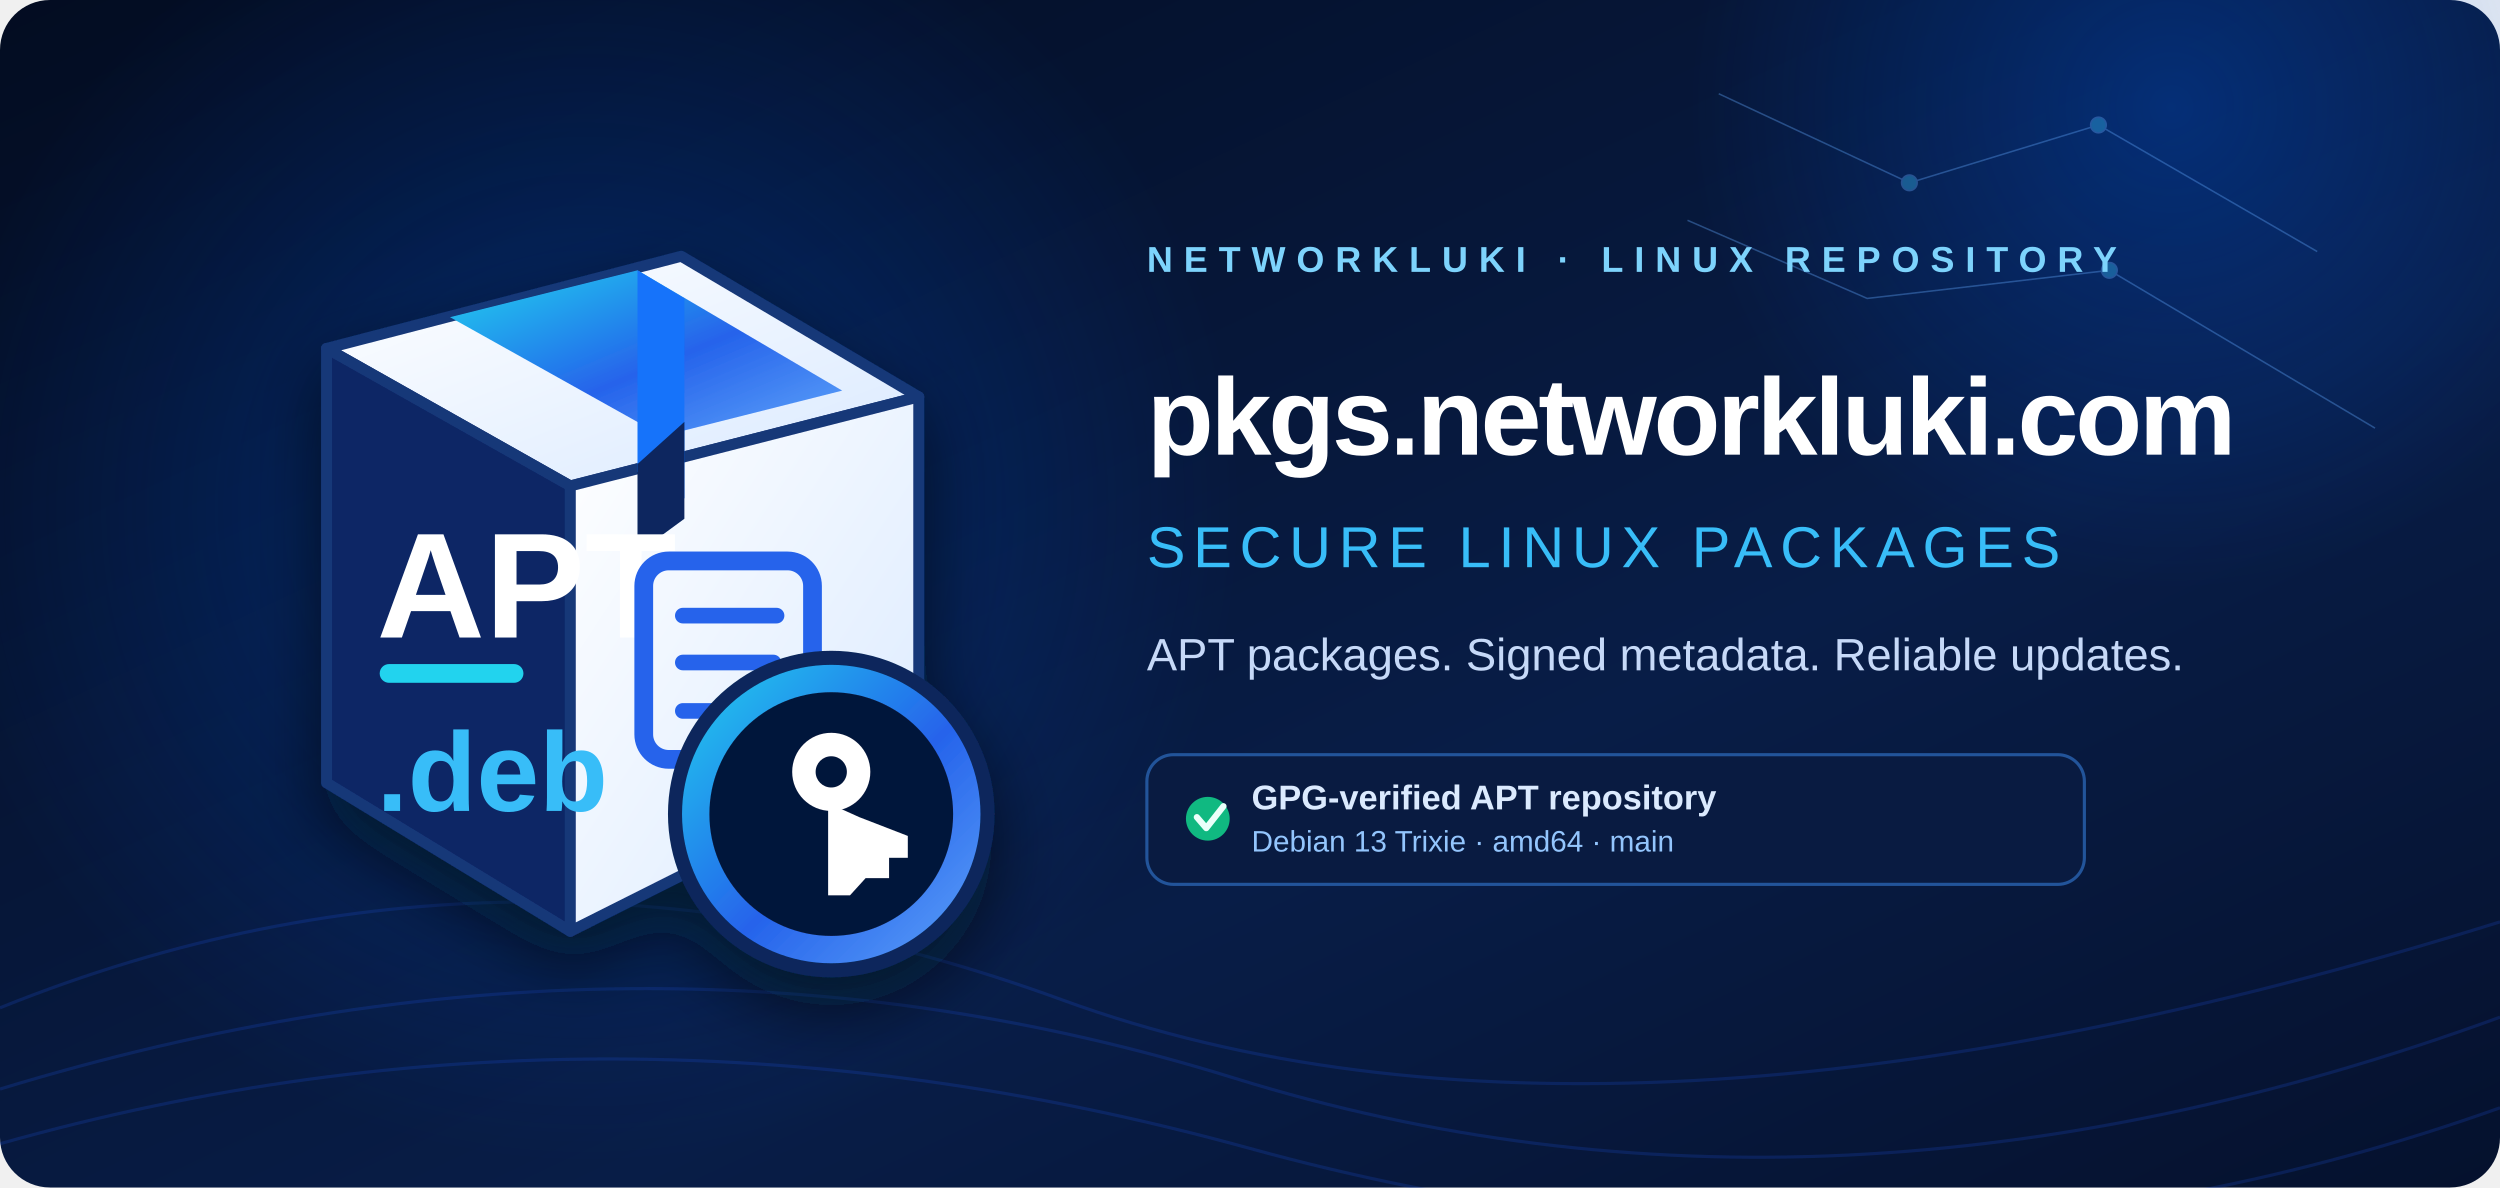
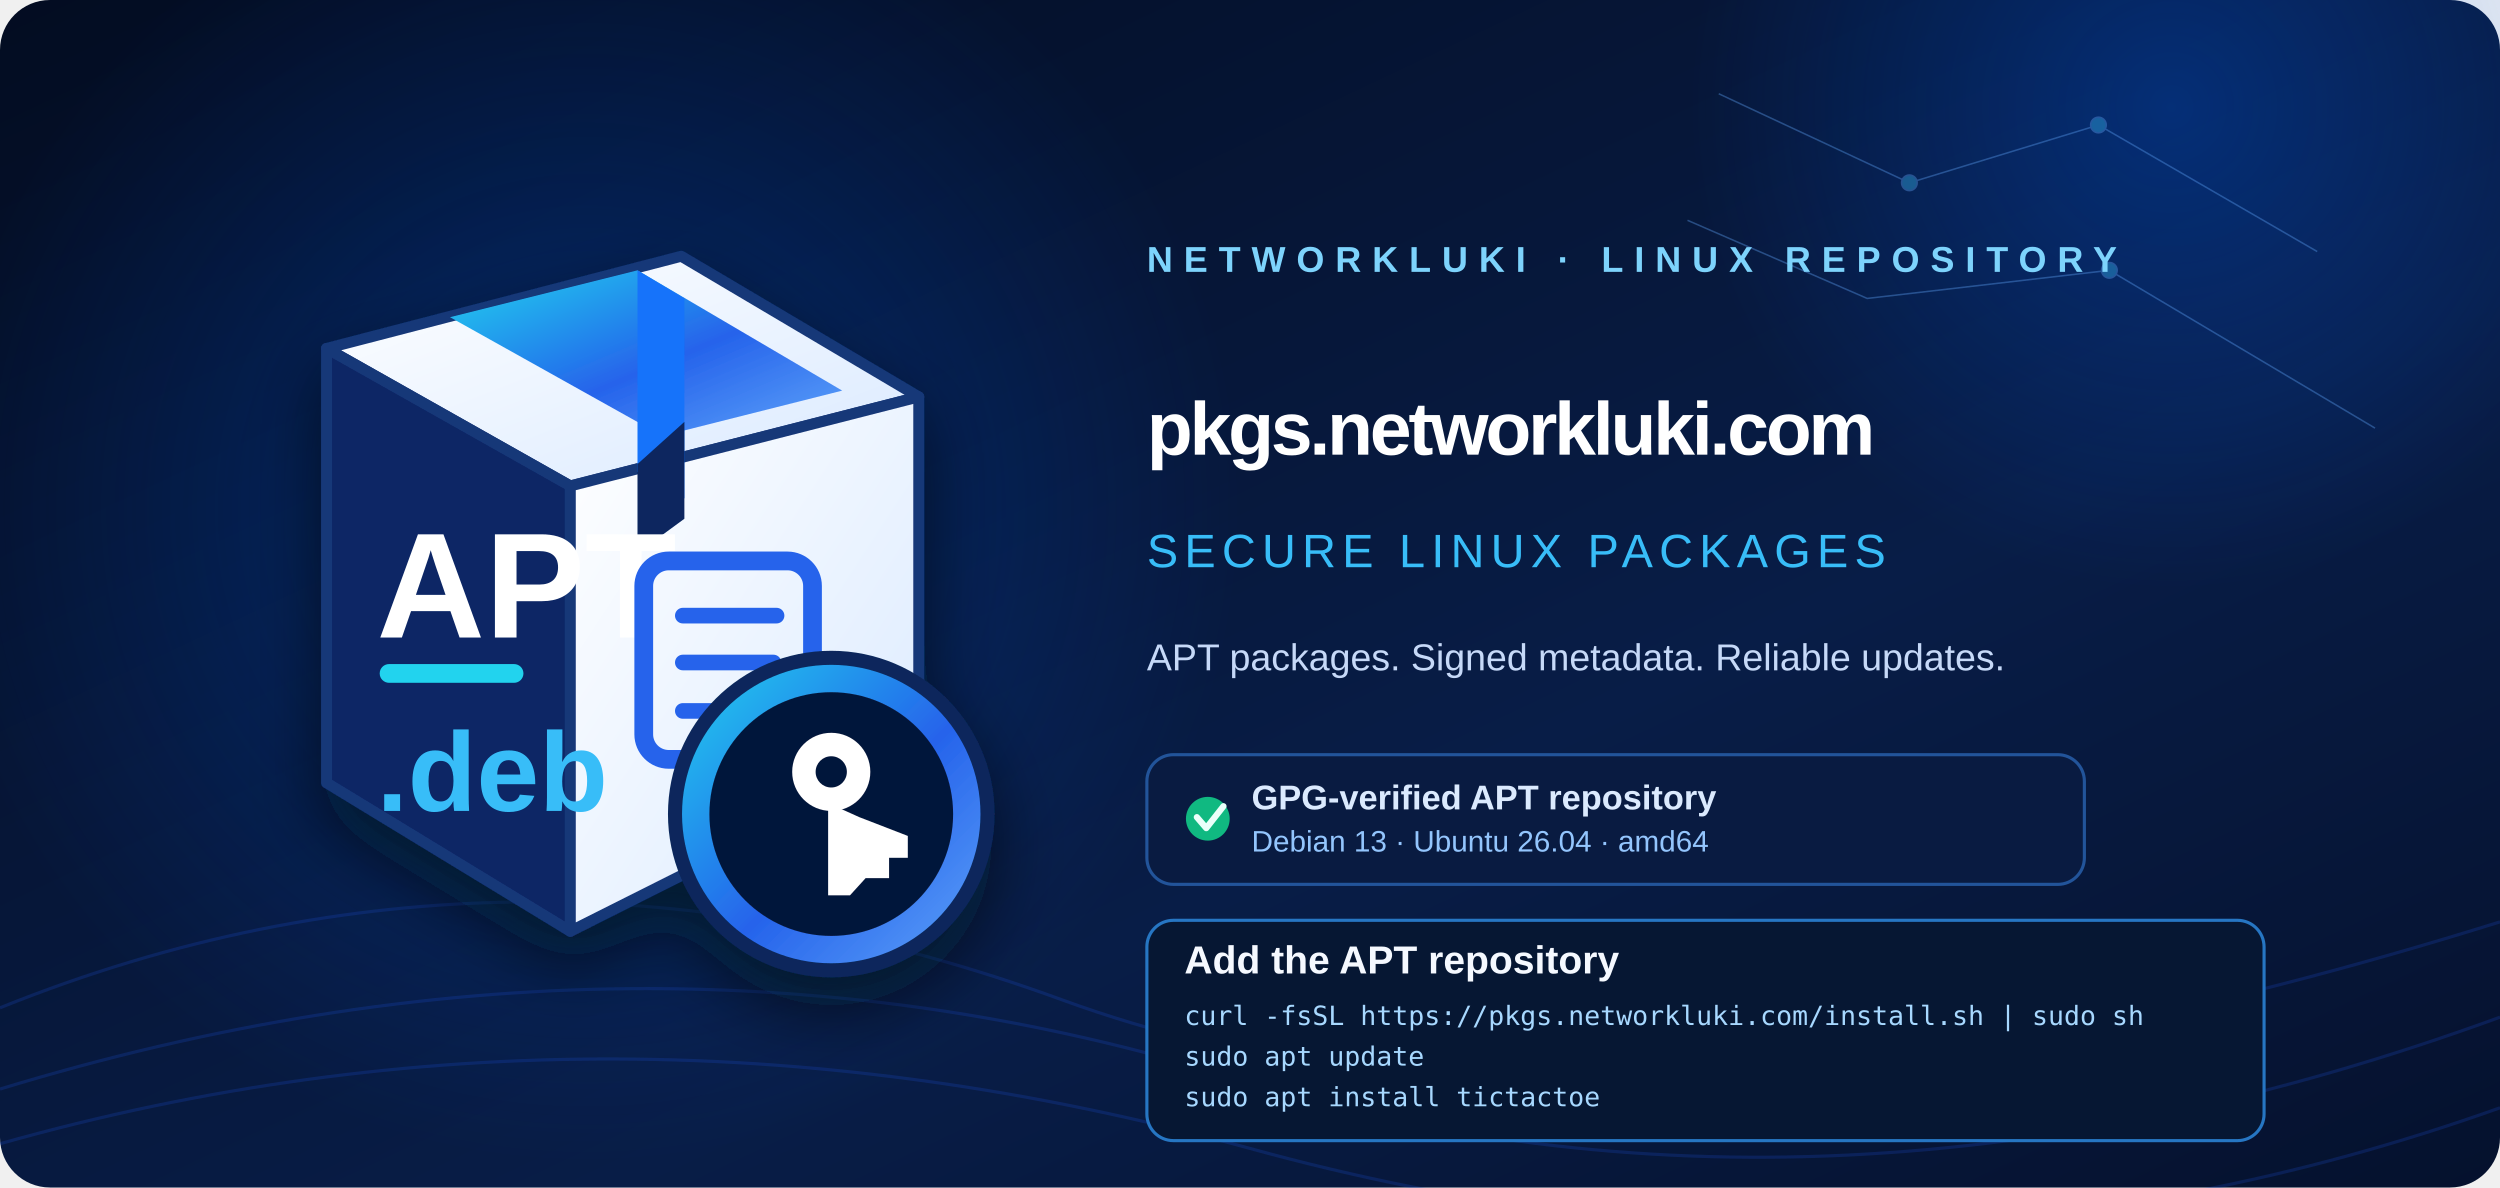
<svg xmlns="http://www.w3.org/2000/svg" viewBox="0 0 1600 760" role="img" aria-labelledby="title desc">
  <defs>
    <linearGradient id="bg" x1="0" y1="0" x2="1" y2="1">
      <stop stop-color="#030c21" />
      <stop offset=".62" stop-color="#081d47" />
      <stop offset="1" stop-color="#05112d" />
    </linearGradient>
    <linearGradient id="cyan" x1="0" y1="0" x2="1" y2="1">
      <stop stop-color="#22d3ee" />
      <stop offset=".55" stop-color="#2563eb" />
      <stop offset="1" stop-color="#60a5fa" />
    </linearGradient>
    <linearGradient id="silver" x1="0" y1="0" x2="1" y2="1">
      <stop stop-color="#fff" />
      <stop offset="1" stop-color="#d9e9ff" />
    </linearGradient>
    <radialGradient id="light">
      <stop stop-color="#0060fa" stop-opacity=".3" />
      <stop offset="1" stop-color="#0060fa" stop-opacity="0" />
    </radialGradient>
    <filter id="shadow" x="-40%" y="-40%" width="180%" height="180%">
      <feDropShadow dx="0" dy="20" stdDeviation="22" flood-color="#000818" flood-opacity=".6" />
    </filter>
  </defs>
  <rect width="1600" height="760" rx="32" fill="url(#bg)" />
  <circle cx="375" cy="325" r="420" fill="url(#light)" />
  <circle cx="1390" cy="68" r="310" fill="url(#light)" />
  <g fill="none" stroke="#1d4ed8" stroke-width="2" opacity=".22">
    <path d="M0 645Q330 512 680 640T1600 590" />
    <path d="M0 697Q410 572 790 690T1600 651" />
    <path d="M0 732Q390 622 800 735T1600 709" />
  </g>
  <g opacity=".37" stroke="#60a5fa" fill="none">
    <path d="M1100 60l122 57 121-37 140 81" />
    <path d="M1080 141l115 50 155-18 170 101" />
    <circle cx="1222" cy="117" r="5" fill="#38bdf8" />
    <circle cx="1343" cy="80" r="5" fill="#38bdf8" />
    <circle cx="1350" cy="173" r="5" fill="#38bdf8" />
  </g>
  <g transform="translate(104 88)" filter="url(#shadow)">
    <path d="M105 135 332 76 484 166 261 223Z" fill="url(#silver)" stroke="#173778" stroke-width="7" stroke-linejoin="round" />
    <path d="M105 135v278l156 95V223Z" fill="#0b2665" stroke="#173778" stroke-width="7" stroke-linejoin="round" />
    <path d="M261 223v285l223-112V166Z" fill="url(#silver)" stroke="#173778" stroke-width="7" stroke-linejoin="round" />
    <path d="M184 115 304 85l131 77-115 29Z" fill="url(#cyan)" />
    <path d="M304 85v129l30 17V103Z" fill="#1573fa" />
    <path d="M304 209v57l30-22v-62Z" fill="#07265f" />
    <text x="137" y="320" font-size="96" font-weight="800" font-family="Ubuntu,Arial,sans-serif" fill="#fff">APT</text>
    <rect x="139" y="337" width="92" height="12" rx="6" fill="#22d3ee" />
    <text x="137" y="431" font-size="72" font-weight="700" font-family="Ubuntu,Arial,sans-serif" fill="#38bdf8">.deb</text>
    <rect x="308" y="271" width="108" height="127" rx="16" fill="none" stroke="#2563eb" stroke-width="12" />
    <g stroke="#2563eb" stroke-width="10" stroke-linecap="round">
      <path d="M333 306h60M333 336h58M333 367h38" />
    </g>
    <circle cx="428" cy="433" r="100" fill="url(#cyan)" stroke="#09285b" stroke-width="9" />
    <circle cx="428" cy="433" r="78" fill="#06173b" />
    <g transform="translate(386 383)" fill="white">
      <circle cx="42" cy="23" r="25" />
      <circle cx="42" cy="23" r="10" fill="#06173b" />
      <path d="M40 43v59h14l10-11h15v-13h12V64l-31-12z" />
    </g>
  </g>
  <g font-family="Ubuntu,Arial,sans-serif" transform="translate(734 245)">
    <text y="-71" font-size="23" font-weight="700" letter-spacing="7" fill="#7dd3fc">NETWORKLUKI · LINUX REPOSITORY</text>
-     <text y="46" font-size="70" font-weight="800" letter-spacing="-2" fill="#fff">pkgs.networkluki.com</text>
-     <text y="118" font-size="37" letter-spacing="5" fill="#38bdf8">SECURE LINUX PACKAGES</text>
-     <text y="184" font-size="29" fill="#c6d9f8">APT packages. Signed metadata. Reliable updates.</text>
+     <text y="46" font-size="48" font-weight="800" letter-spacing="-2" fill="#fff">pkgs.networkluki.com</text>
+     <text y="118" font-size="30" letter-spacing="4" fill="#38bdf8">SECURE LINUX PACKAGES</text>
+     <text y="184" font-size="24" fill="#c6d9f8">APT packages. Signed metadata. Reliable updates.</text>
    <g transform="translate(0 238)" font-size="22" fill="#dbeafe">
      <rect width="600" height="83" rx="17" fill="#091b41" stroke="#22549a" stroke-width="2" />
      <circle cx="39" cy="41" r="14" fill="#10b981" />
      <path d="m32 40 6 7 11-14" fill="none" stroke="#eafffa" stroke-width="4" stroke-linecap="round" stroke-linejoin="round" />
      <text x="67" y="35" font-weight="700">GPG-verified APT repository</text>
-       <text x="67" y="62" font-size="19" fill="#93c5fd">Debian 13 Trixie · amd64 · main</text>
+       <text x="67" y="62" font-size="19" fill="#93c5fd">Debian 13 · Ubuntu 26.04 · amd64</text>
+     </g>
+   </g>
+   <g font-family="Ubuntu,Arial,sans-serif" transform="translate(734 596)">
+     <rect x="0" y="-7" width="715" height="141" rx="17" fill="#061733" stroke="#2676c3" stroke-width="2" />
+     <text x="24" y="27" fill="#f5f9ff" font-size="25" font-weight="700">Add the APT repository</text>
+     <g font-family="'Ubuntu Mono','DejaVu Sans Mono',monospace" font-size="17" fill="#a7d8ff">
+       <text x="24" y="60">curl -fsSL https://pkgs.networkluki.com/install.sh | sudo sh</text>
+       <text x="24" y="86">sudo apt update</text>
+       <text x="24" y="112">sudo apt install tictactoe</text>
    </g>
  </g>
</svg>
